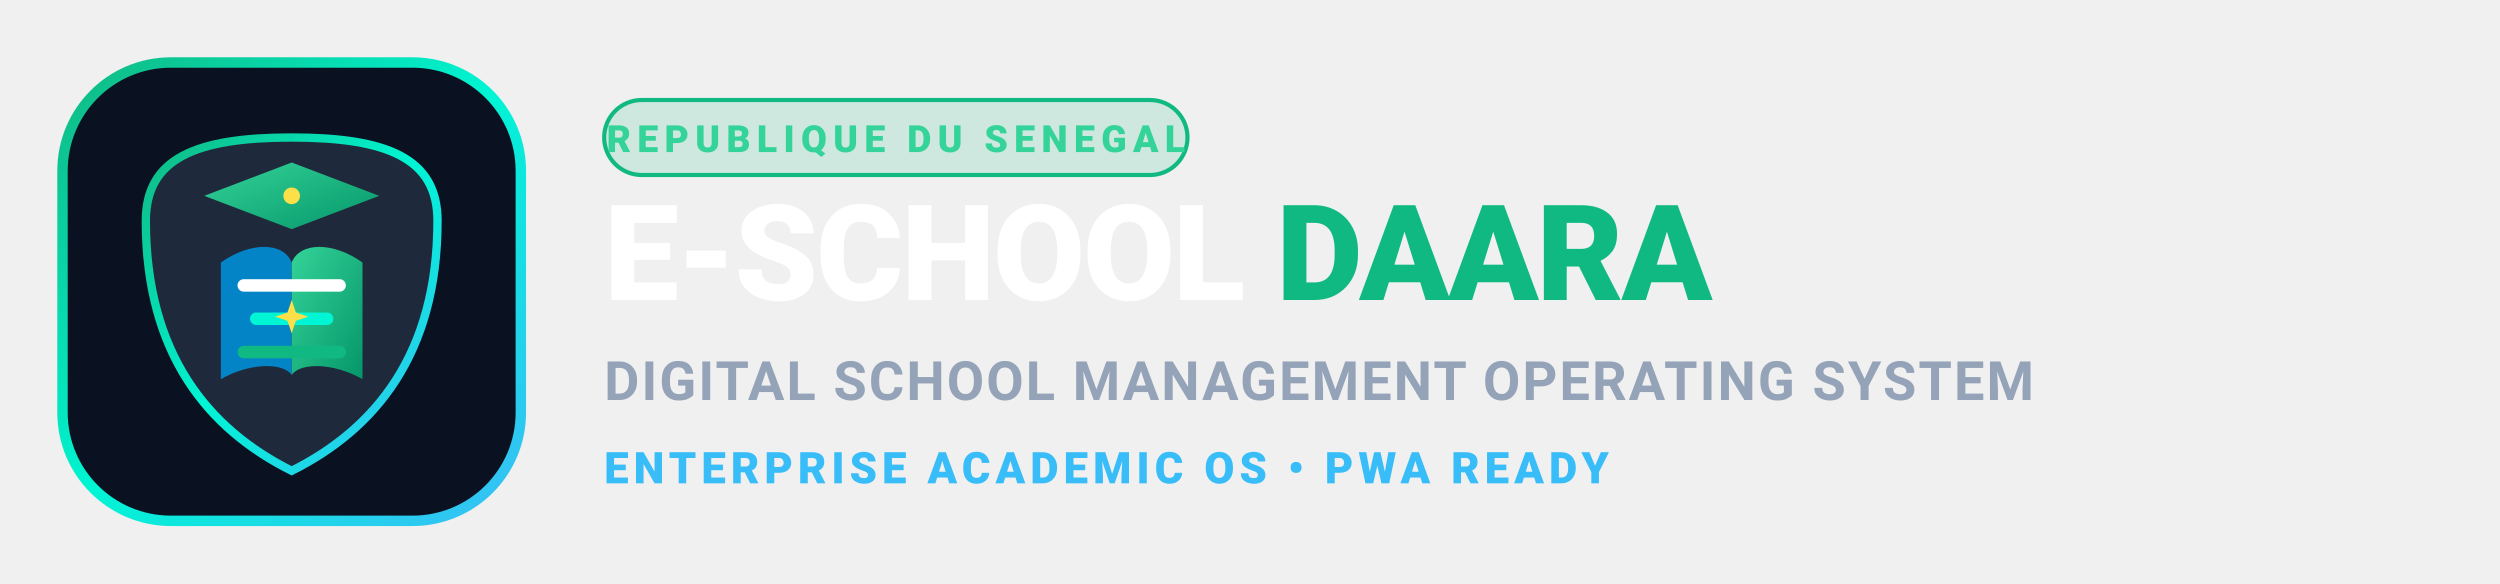
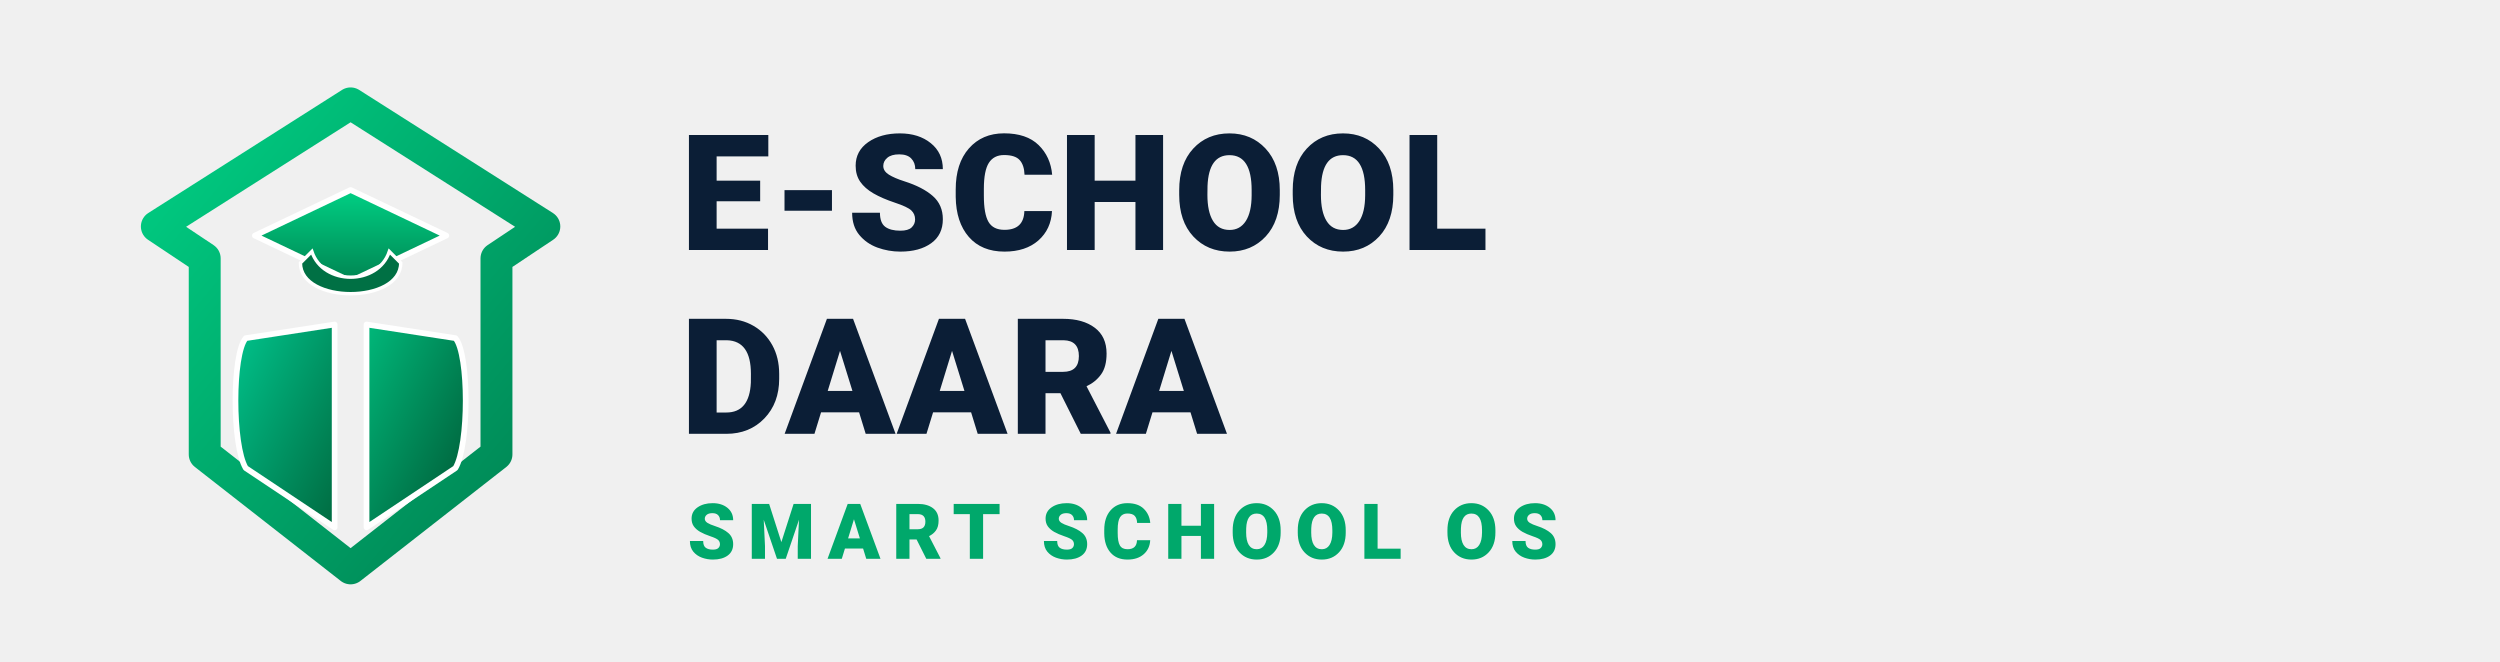
- <svg xmlns="http://www.w3.org/2000/svg" viewBox="0 0 600 140" width="100%" height="100%">
+ <svg xmlns="http://www.w3.org/2000/svg" viewBox="0 0 680 180" width="100%" height="100%">
  <defs>
-     <linearGradient id="hBorderGrad" x1="0%" y1="0%" x2="100%" y2="100%">
-       <stop offset="0%" stop-color="#10B981" />
-       <stop offset="50%" stop-color="#00F5D4" />
-       <stop offset="100%" stop-color="#38BDF8" />
+     <linearGradient id="hRoof" x1="0%" y1="0%" x2="100%" y2="100%">
+       <stop offset="0%" stop-color="#00D084" />
+       <stop offset="50%" stop-color="#00A86B" />
+       <stop offset="100%" stop-color="#008050" />
    </linearGradient>
-     <linearGradient id="hEmerald" x1="0%" y1="0%" x2="100%" y2="100%">
-       <stop offset="0%" stop-color="#34D399" />
-       <stop offset="100%" stop-color="#059669" />
+     <linearGradient id="hCap" x1="0%" y1="0%" x2="0%" y2="100%">
+       <stop offset="0%" stop-color="#00D084" />
+       <stop offset="100%" stop-color="#008552" />
    </linearGradient>
-     <linearGradient id="hGold" x1="0%" y1="0%" x2="100%" y2="100%">
-       <stop offset="0%" stop-color="#FDE047" />
-       <stop offset="100%" stop-color="#D97706" />
+     <linearGradient id="hLeft" x1="0%" y1="0%" x2="100%" y2="100%">
+       <stop offset="0%" stop-color="#00C48C" />
+       <stop offset="100%" stop-color="#006A40" />
    </linearGradient>
-     <filter id="hGlow">
-       <feGaussianBlur stdDeviation="4" result="blur" />
-       <feComposite in="SourceGraphic" in2="blur" operator="over" />
-     </filter>
+     <linearGradient id="hRight" x1="0%" y1="0%" x2="100%" y2="100%">
+       <stop offset="0%" stop-color="#00B87A" />
+       <stop offset="100%" stop-color="#005834" />
+     </linearGradient>
  </defs>
-   <g transform="translate(15, 15)">
-     <rect width="110" height="110" rx="26" fill="#0A1120" stroke="url(#hBorderGrad)" stroke-width="2.5" />
-     <path d="M55 18 C78 18 90 23 90 38 C90 70 75 88 55 98 C35 88 20 70 20 38 C20 23 32 18 55 18 Z" fill="#1E293B" stroke="url(#hBorderGrad)" stroke-width="2" />
-     <polygon points="55,24 76,32 55,40 34,32" fill="url(#hEmerald)" />
-     <circle cx="55" cy="32" r="2" fill="#FDE047" />
-     <path d="M38,48 C45,43 53,43 55,48 L55,75 C53,72 45,72 38,76 Z" fill="#0284C7" />
-     <path d="M72,48 C65,43 57,43 55,48 L55,75 C57,72 65,72 72,76 Z" fill="url(#hEmerald)" />
-     <rect x="42" y="52" width="26" height="3" rx="1.5" fill="#FFFFFF" />
-     <rect x="45" y="60" width="20" height="3" rx="1.5" fill="#00F5D4" />
-     <rect x="42" y="68" width="26" height="3" rx="1.5" fill="#10B981" />
-     <polygon points="55,57 56,60 59,61 56,62 55,65 54,62 51,61 54,60" fill="#FDE047" />
+   <g transform="translate(16, 12) scale(0.31)">
+     <path d="M 256,52 L 426,160 L 384,188 L 384,360 L 256,460 L 128,360 L 128,188 L 86,160 Z" fill="none" stroke="url(#hRoof)" stroke-width="28" stroke-linejoin="round" stroke-linecap="round" />
+     <polygon points="256,128 340,168 256,208 172,168" fill="url(#hCap)" stroke="#FFFFFF" stroke-width="5" stroke-linejoin="round" />
+     <path d="M 212,192 C 212,228 300,228 300,192 L 290,182 C 280,212 232,212 222,182 Z" fill="#007044" stroke="#FFFFFF" stroke-width="3" />
+     <path d="M 242,246 L 164,258 C 152,272 152,352 164,372 L 242,424 Z" fill="url(#hLeft)" stroke="#FFFFFF" stroke-width="5" stroke-linejoin="round" />
+     <path d="M 270,246 L 348,258 C 360,272 360,352 348,372 L 270,424 Z" fill="url(#hRight)" stroke="#FFFFFF" stroke-width="5" stroke-linejoin="round" />
  </g>
-   <g transform="translate(145, 0)">
-     <rect x="0" y="24" width="140" height="18" rx="9" fill="rgba(16, 185, 129, 0.15)" stroke="#10B981" stroke-width="1" />
-     <text x="70" y="36.5" font-family="system-ui, -apple-system, 'Segoe UI', Roboto, sans-serif" font-size="9" font-weight="900" fill="#34D399" text-anchor="middle" letter-spacing="1.5">REPUBLIQUE DU SENEGAL</text>
-     <text x="0" y="72" font-family="system-ui, -apple-system, 'Segoe UI', Roboto, sans-serif" font-size="32" font-weight="900" fill="#FFFFFF" letter-spacing="-0.5">
-       E-SCHOOL <tspan fill="#10B981">DAARA</tspan>
-     </text>
-     <text x="0" y="96" font-family="system-ui, -apple-system, 'Segoe UI', Roboto, sans-serif" font-size="13" font-weight="700" fill="#94A3B8" letter-spacing="0.5">
-       DIGITAL SCHOOL MANAGEMENT OPERATING SYSTEM
-     </text>
-     <text x="0" y="116" font-family="system-ui, -apple-system, 'Segoe UI', Roboto, sans-serif" font-size="10.5" font-weight="800" fill="#38BDF8" letter-spacing="1.2">
-       ENTERPRISE ACADEMIC OS • PWA READY
-     </text>
+   <g transform="translate(185, 0)">
+     <text x="0" y="68" font-family="system-ui, -apple-system, 'Segoe UI', Roboto, Helvetica, Arial, sans-serif" font-size="44" font-weight="900" fill="#0B1E36" letter-spacing="0.5px">E-SCHOOL</text>
+     <text x="0" y="118" font-family="system-ui, -apple-system, 'Segoe UI', Roboto, Helvetica, Arial, sans-serif" font-size="44" font-weight="900" fill="#0B1E36" letter-spacing="0.5px">DAARA</text>
+     <text x="2" y="152" font-family="system-ui, -apple-system, 'Segoe UI', Roboto, Helvetica, Arial, sans-serif" font-size="21" font-weight="800" fill="#00A86B" letter-spacing="3.2px">SMART SCHOOL OS</text>
  </g>
</svg>
